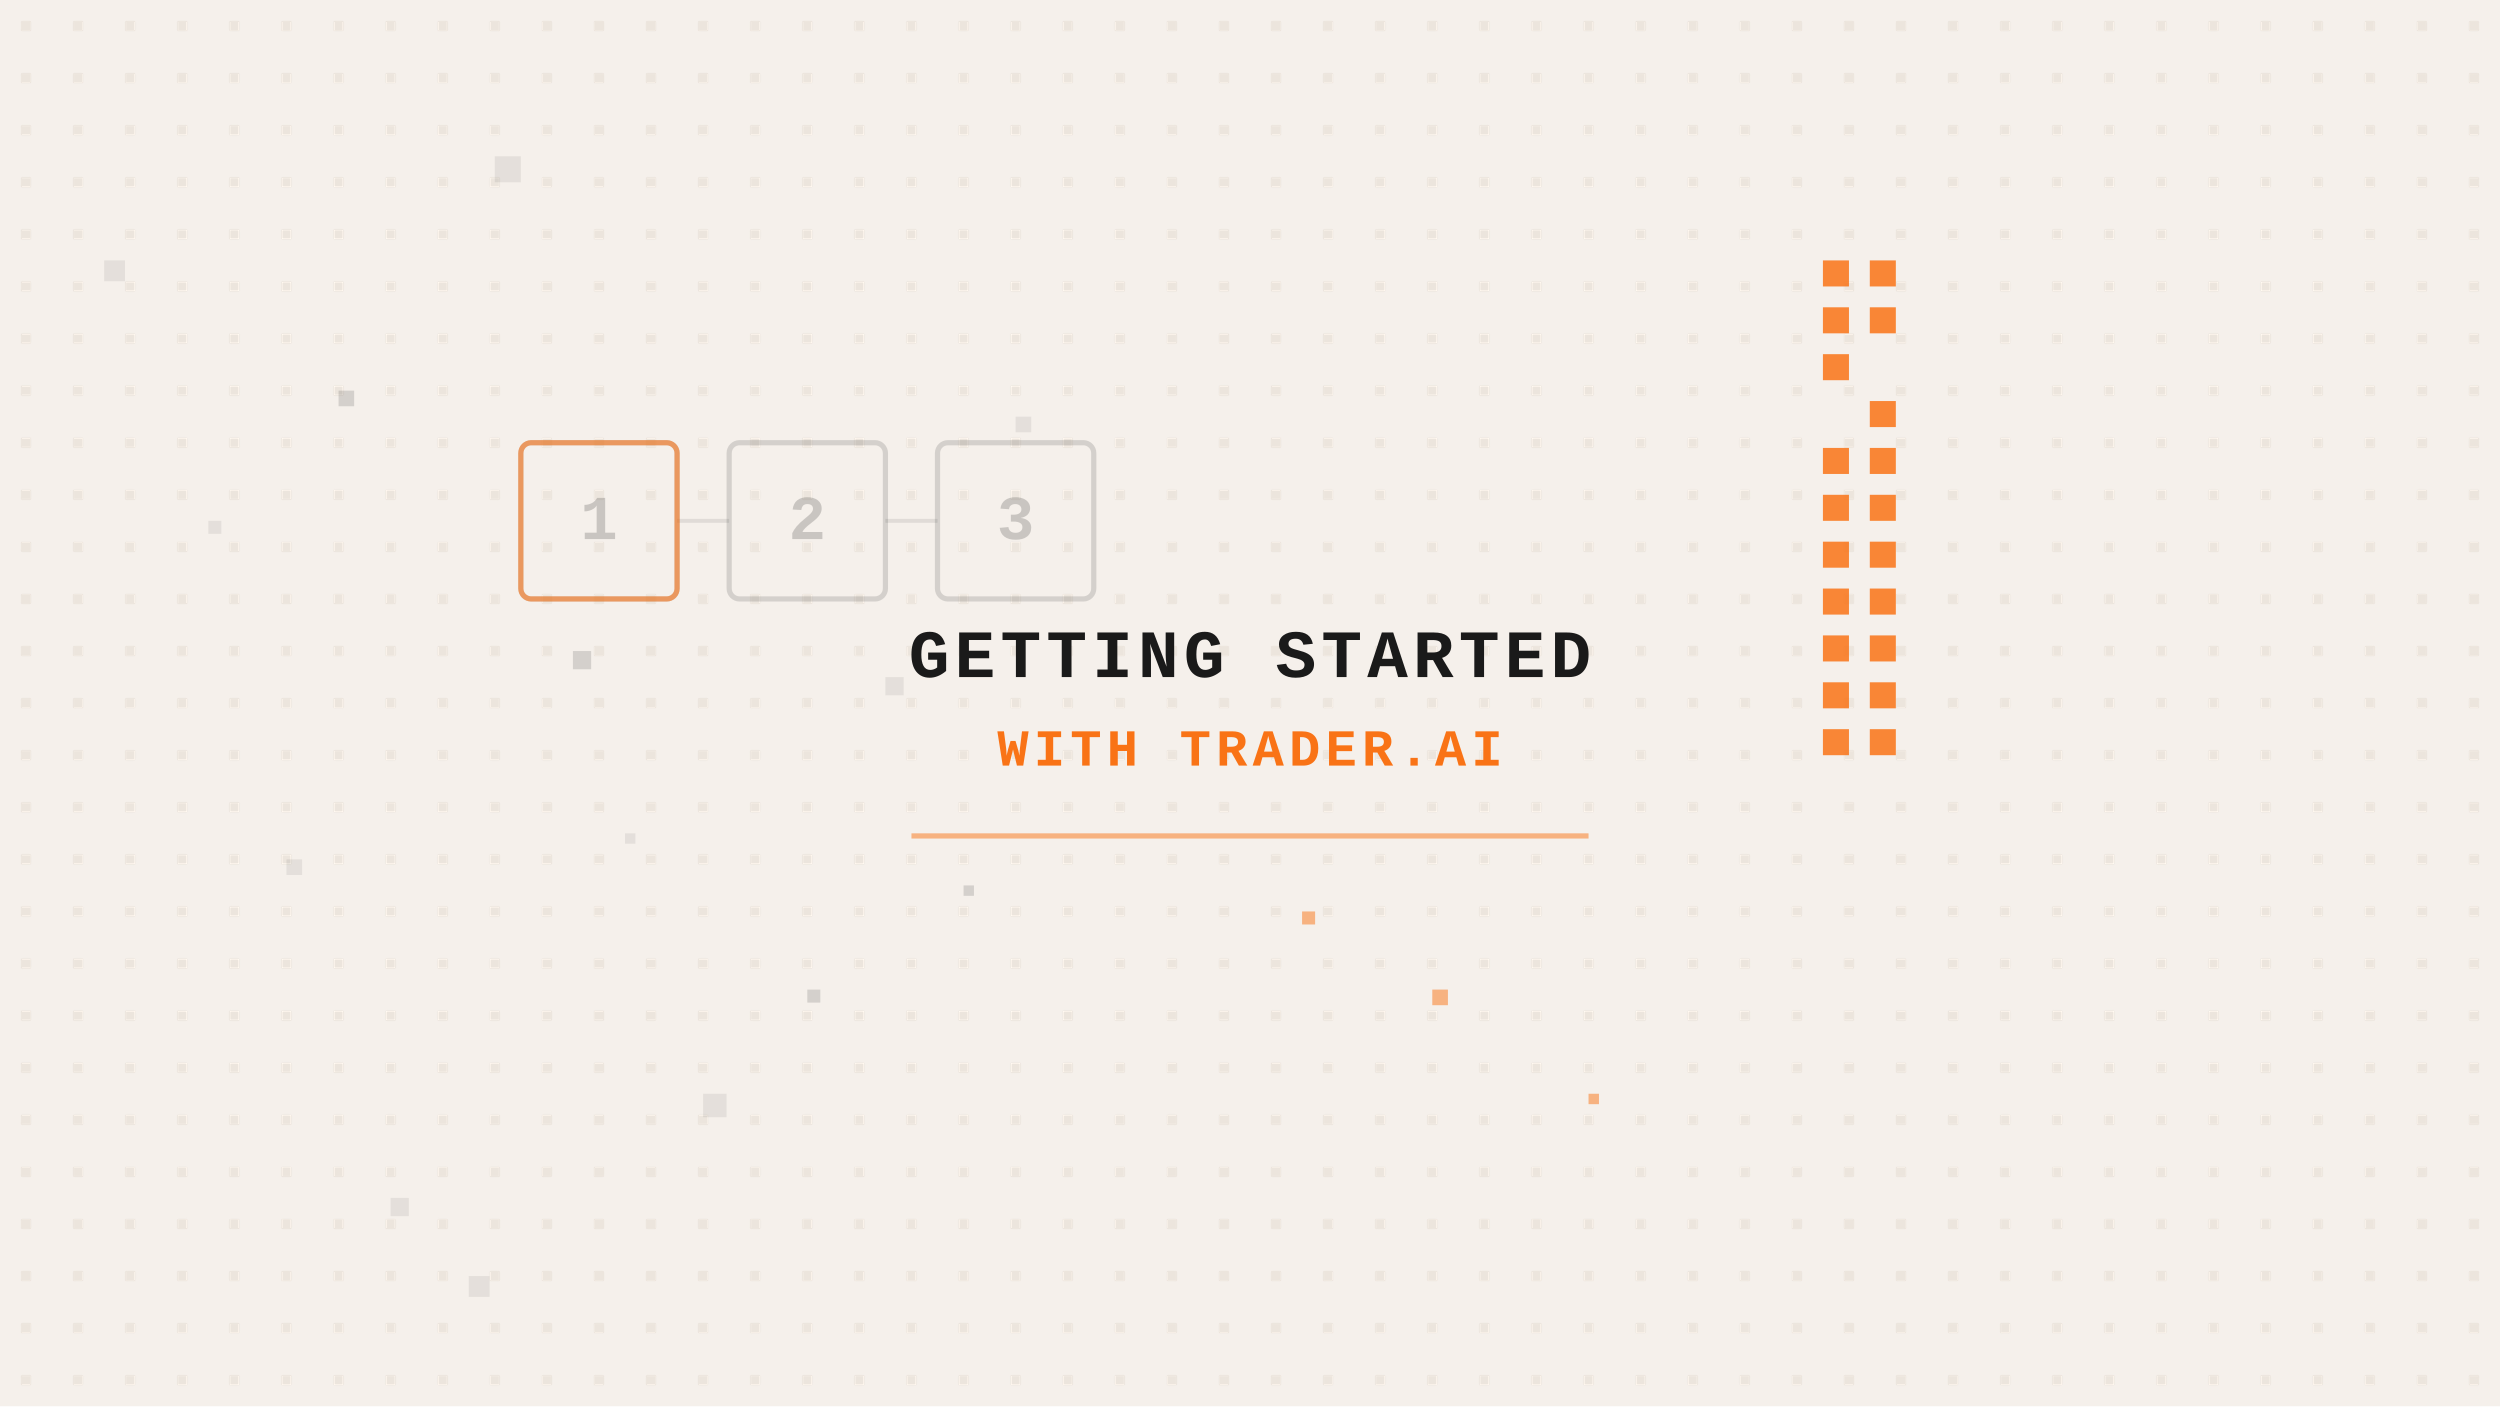
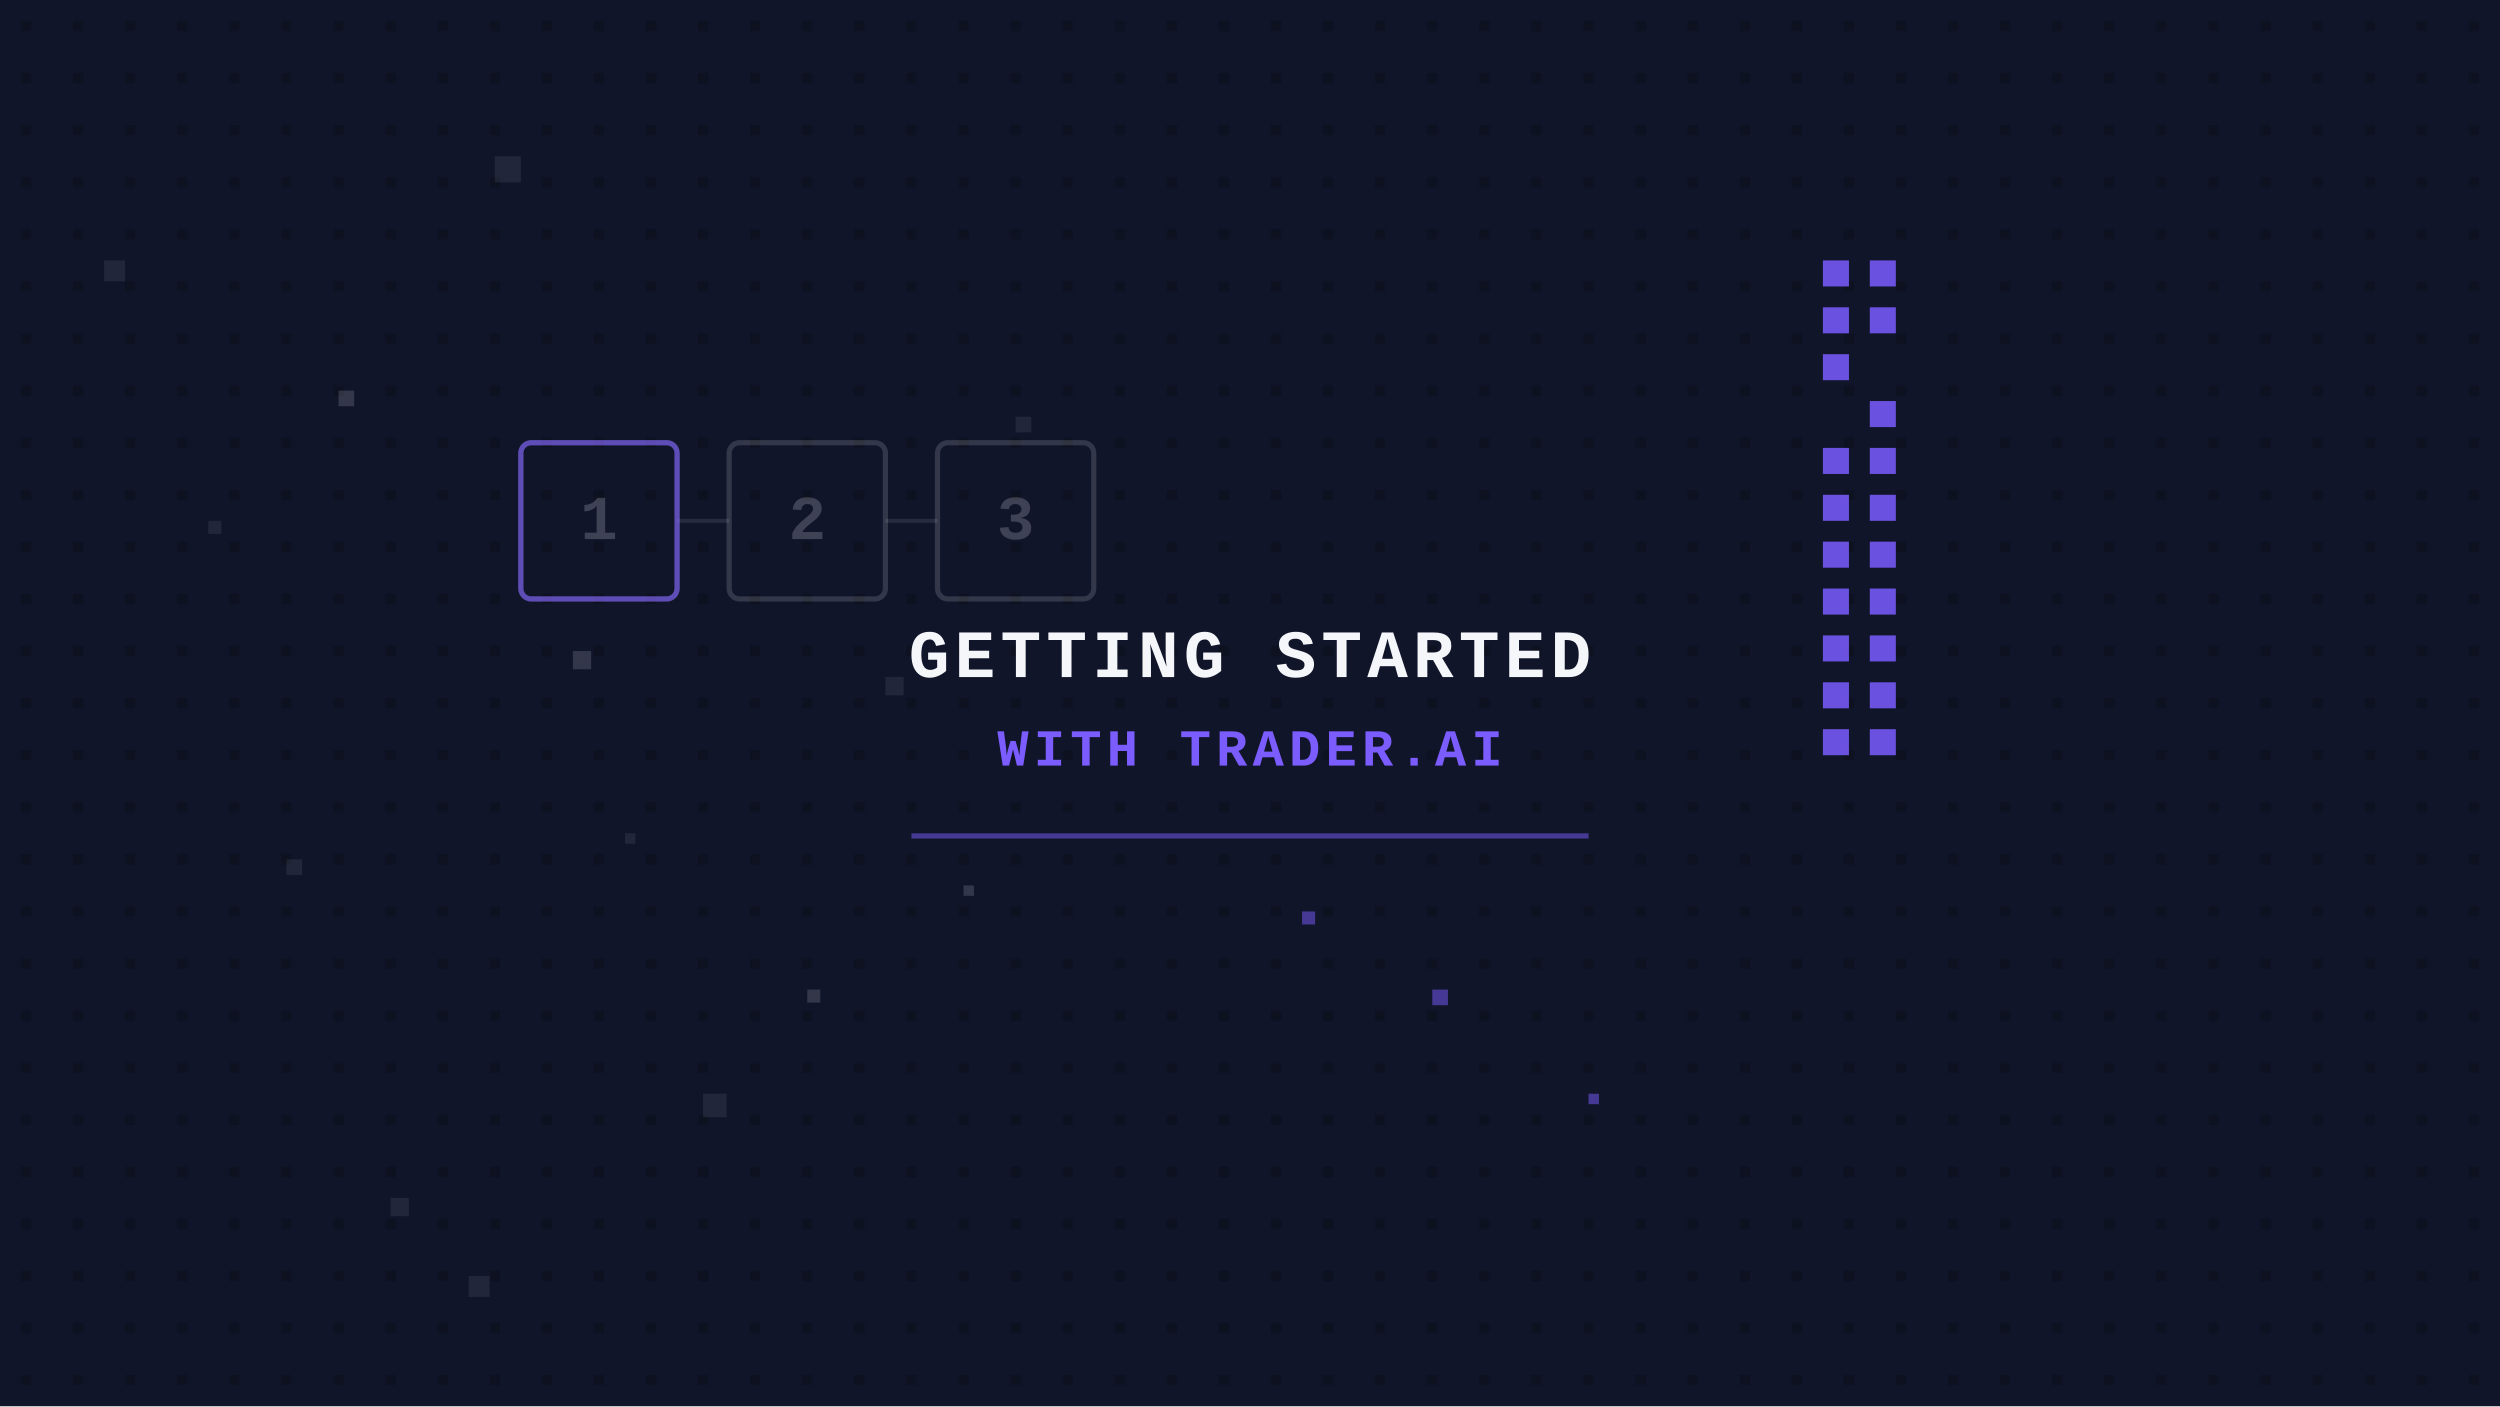
<svg xmlns="http://www.w3.org/2000/svg" viewBox="0 0 960 540">
-   <rect width="960" height="540" fill="#F5F0EB" />
+   <rect width="960" height="540" fill="#10152a" />
  <pattern id="dots" width="20" height="20" patternUnits="userSpaceOnUse">
-     <rect width="4" height="4" x="8" y="8" fill="#ECE5DD" rx="0.5" />
+     <rect width="4" height="4" x="8" y="8" fill="#0d1120" rx="0.5" />
  </pattern>
  <rect width="960" height="540" fill="url(#dots)" />
-   <g fill="#1a1a1a" opacity="0.08">
+   <g fill="#f5f6fa" opacity="0.08">
    <rect x="40" y="100" width="8" height="8" />
    <rect x="190" y="60" width="10" height="10" />
    <rect x="110" y="330" width="6" height="6" />
    <rect x="270" y="420" width="9" height="9" />
    <rect x="80" y="200" width="5" height="5" />
    <rect x="340" y="260" width="7" height="7" />
    <rect x="180" y="490" width="8" height="8" />
    <rect x="390" y="160" width="6" height="6" />
    <rect x="240" y="320" width="4" height="4" />
    <rect x="150" y="460" width="7" height="7" />
  </g>
-   <g fill="#1a1a1a" opacity="0.15">
+   <g fill="#f5f6fa" opacity="0.15">
    <rect x="130" y="150" width="6" height="6" />
    <rect x="310" y="380" width="5" height="5" />
    <rect x="220" y="250" width="7" height="7" />
    <rect x="370" y="340" width="4" height="4" />
  </g>
-   <g fill="none" stroke="#1a1a1a" opacity="0.15" stroke-width="2">
+   <g fill="none" stroke="#f5f6fa" opacity="0.15" stroke-width="2">
    <rect x="200" y="170" width="60" height="60" rx="4" />
    <rect x="280" y="170" width="60" height="60" rx="4" />
    <rect x="360" y="170" width="60" height="60" rx="4" />
  </g>
-   <line x1="260" y1="200" x2="280" y2="200" stroke="#1a1a1a" opacity="0.1" stroke-width="1.5" />
-   <line x1="340" y1="200" x2="360" y2="200" stroke="#1a1a1a" opacity="0.1" stroke-width="1.5" />
-   <text x="230" y="207" font-family="'Courier New',monospace" font-size="24" font-weight="700" fill="#1a1a1a" opacity="0.2" text-anchor="middle">1</text>
-   <text x="310" y="207" font-family="'Courier New',monospace" font-size="24" font-weight="700" fill="#1a1a1a" opacity="0.2" text-anchor="middle">2</text>
-   <text x="390" y="207" font-family="'Courier New',monospace" font-size="24" font-weight="700" fill="#1a1a1a" opacity="0.2" text-anchor="middle">3</text>
-   <rect x="200" y="170" width="60" height="60" rx="4" fill="none" stroke="#f97316" stroke-width="2" opacity="0.6" />
-   <g fill="#f97316" opacity="0.85">
+   <line x1="260" y1="200" x2="280" y2="200" stroke="#f5f6fa" opacity="0.1" stroke-width="1.5" />
+   <line x1="340" y1="200" x2="360" y2="200" stroke="#f5f6fa" opacity="0.1" stroke-width="1.5" />
+   <text x="230" y="207" font-family="'Courier New',monospace" font-size="24" font-weight="700" fill="#f5f6fa" opacity="0.2" text-anchor="middle">1</text>
+   <text x="310" y="207" font-family="'Courier New',monospace" font-size="24" font-weight="700" fill="#f5f6fa" opacity="0.2" text-anchor="middle">2</text>
+   <text x="390" y="207" font-family="'Courier New',monospace" font-size="24" font-weight="700" fill="#f5f6fa" opacity="0.2" text-anchor="middle">3</text>
+   <rect x="200" y="170" width="60" height="60" rx="4" fill="none" stroke="#7b5cff" stroke-width="2" opacity="0.6" />
+   <g fill="#7b5cff" opacity="0.85">
    <rect x="700" y="100" width="10" height="10" />
    <rect x="718" y="100" width="10" height="10" />
    <rect x="700" y="118" width="10" height="10" />
    <rect x="718" y="118" width="10" height="10" />
    <rect x="700" y="136" width="10" height="10" />
    <rect x="718" y="154" width="10" height="10" />
    <rect x="700" y="172" width="10" height="10" />
    <rect x="718" y="172" width="10" height="10" />
    <rect x="700" y="190" width="10" height="10" />
    <rect x="718" y="190" width="10" height="10" />
    <rect x="700" y="208" width="10" height="10" />
    <rect x="718" y="208" width="10" height="10" />
    <rect x="700" y="226" width="10" height="10" />
    <rect x="718" y="226" width="10" height="10" />
    <rect x="700" y="244" width="10" height="10" />
    <rect x="718" y="244" width="10" height="10" />
    <rect x="700" y="262" width="10" height="10" />
    <rect x="718" y="262" width="10" height="10" />
    <rect x="700" y="280" width="10" height="10" />
    <rect x="718" y="280" width="10" height="10" />
  </g>
-   <g fill="#f97316" opacity="0.5">
+   <g fill="#7b5cff" opacity="0.5">
    <rect x="550" y="380" width="6" height="6" />
    <rect x="610" y="420" width="4" height="4" />
    <rect x="500" y="350" width="5" height="5" />
  </g>
-   <text x="480" y="260" font-family="'Courier New',monospace" font-size="26" font-weight="900" fill="#1a1a1a" text-anchor="middle" letter-spacing="2">
+   <text x="480" y="260" font-family="'Courier New',monospace" font-size="26" font-weight="900" fill="#f5f6fa" text-anchor="middle" letter-spacing="2">
    GETTING STARTED
  </text>
-   <text x="480" y="294" font-family="'Courier New',monospace" font-size="20" font-weight="700" fill="#f97316" text-anchor="middle" letter-spacing="2">
+   <text x="480" y="294" font-family="'Courier New',monospace" font-size="20" font-weight="700" fill="#7b5cff" text-anchor="middle" letter-spacing="2">
    WITH TRADER.AI
  </text>
-   <rect x="350" y="320" width="260" height="2" fill="#f97316" opacity="0.5" />
+   <rect x="350" y="320" width="260" height="2" fill="#7b5cff" opacity="0.5" />
</svg>
